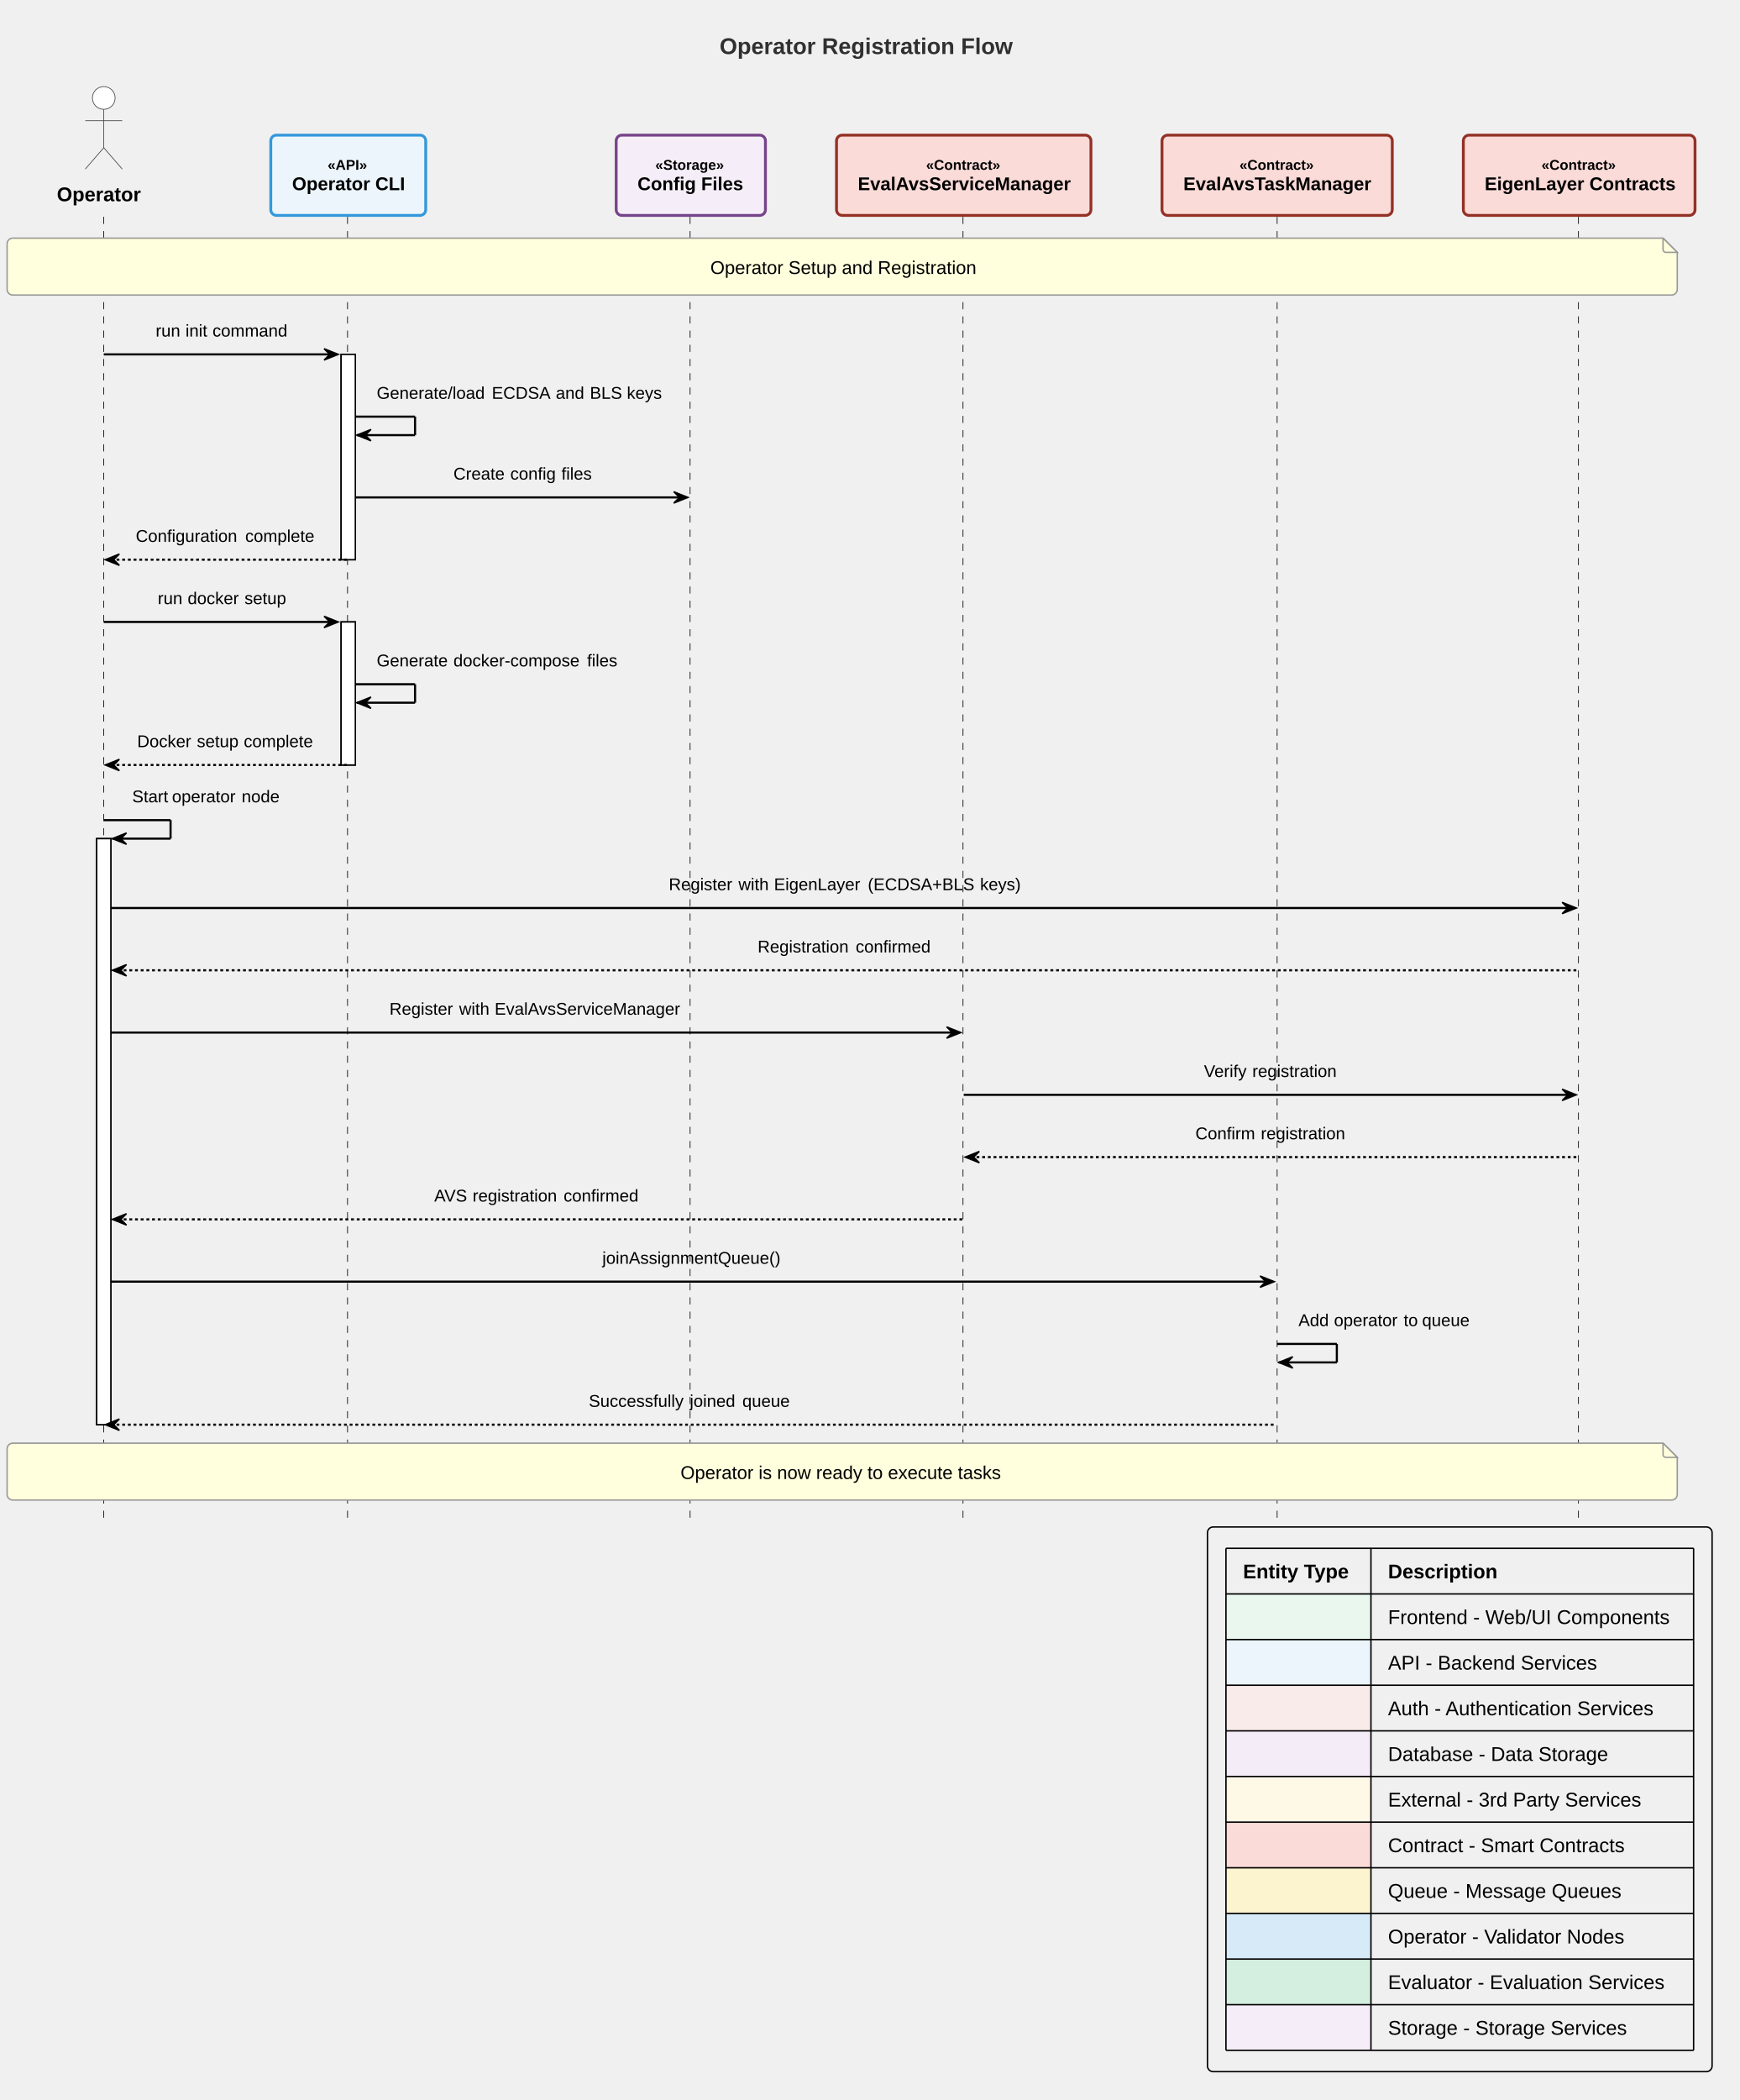
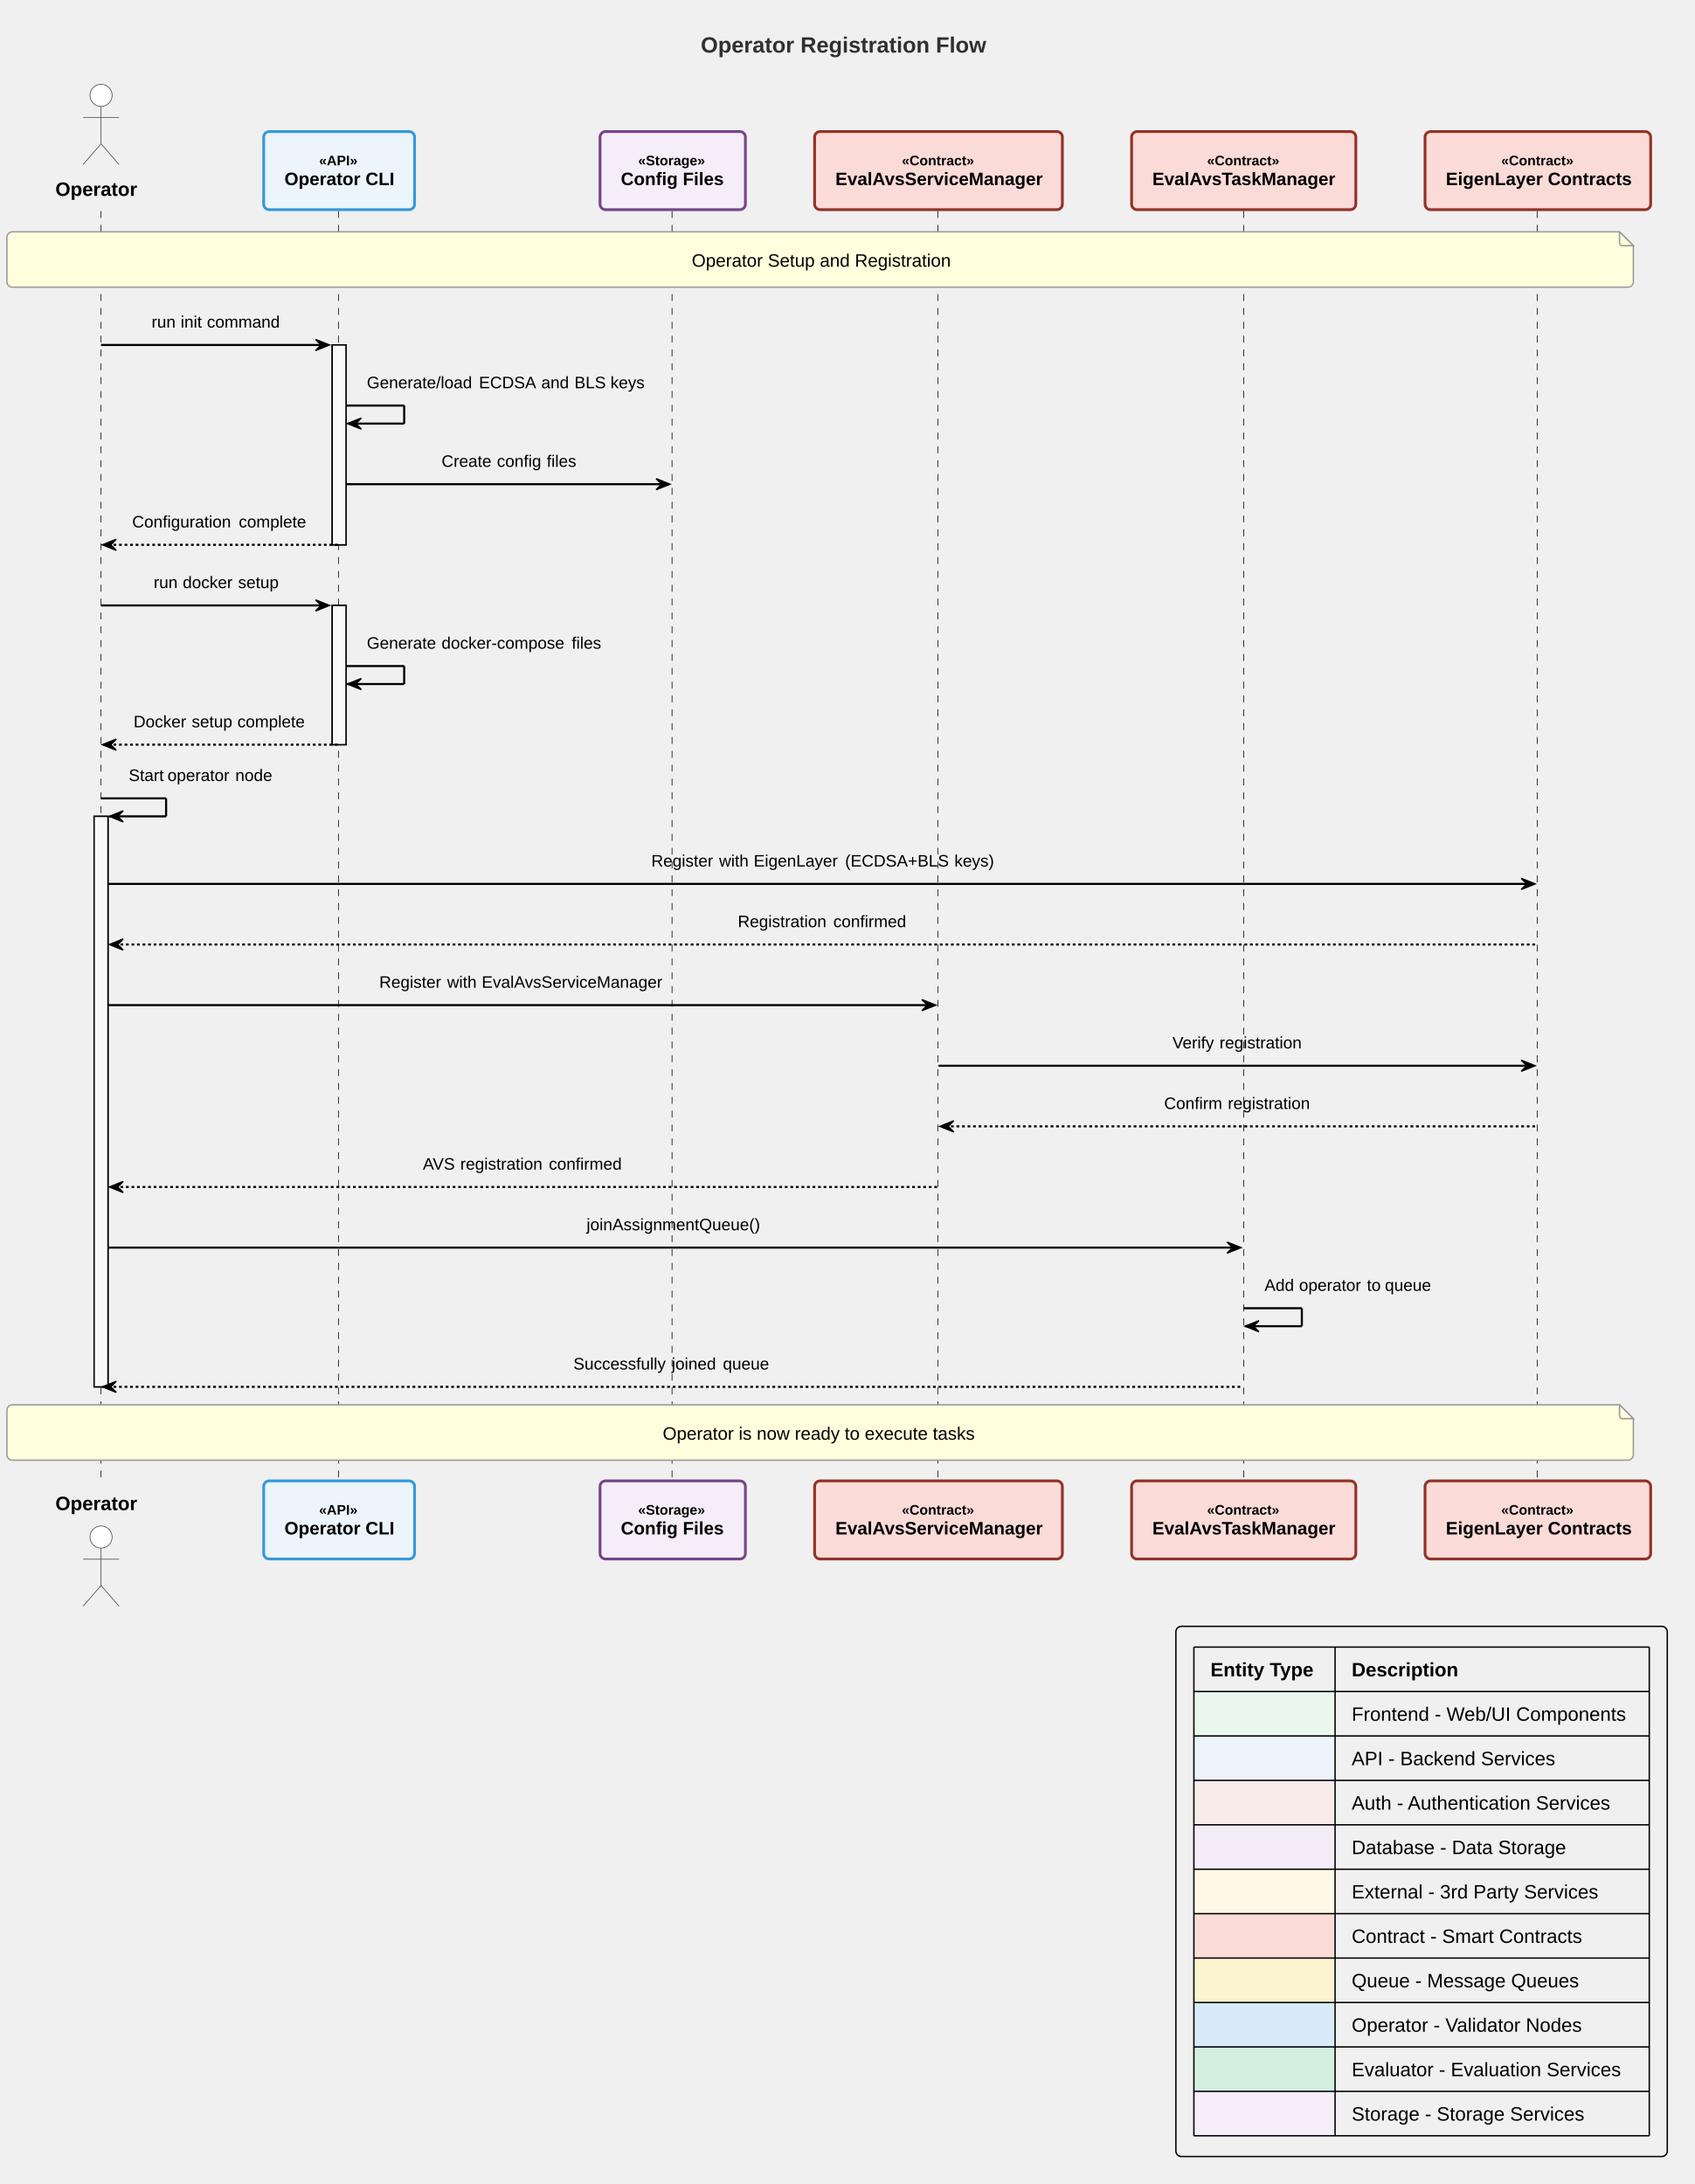
- <svg xmlns="http://www.w3.org/2000/svg" contentStyleType="text/css" height="1477px" preserveAspectRatio="none" style="width:1224px;height:1477px;background:#FFFFFF;" version="1.1" viewBox="0 0 1224 1477" width="1224px" zoomAndPan="magnify">
+ <svg xmlns="http://www.w3.org/2000/svg" contentStyleType="text/css" height="1578px" preserveAspectRatio="none" style="width:1224px;height:1578px;background:#FFFFFF;" version="1.1" viewBox="0 0 1224 1578" width="1224px" zoomAndPan="magnify">
  <defs />
  <g>
    <text fill="#303030" font-family="Arial" font-size="16" font-weight="bold" lengthAdjust="spacing" textLength="204" x="506.25" y="38.008">Operator Registration Flow</text>
-     <rect fill="#FFFFFF" height="412.19" style="stroke:#000000;stroke-width:1.0;" width="10" x="68" y="589.836" />
-     <rect fill="#FFFFFF" height="144.397" style="stroke:#000000;stroke-width:1.0;" width="10" x="240" y="249.245" />
-     <rect fill="#FFFFFF" height="100.598" style="stroke:#000000;stroke-width:1.0;" width="10" x="240" y="437.44" />
+     <rect fill="#F8F8F8" height="412.19" style="stroke:#000000;stroke-width:1.0;" width="10" x="68" y="589.836" />
+     <rect fill="#F8F8F8" height="144.397" style="stroke:#000000;stroke-width:1.0;" width="10" x="240" y="249.245" />
+     <rect fill="#F8F8F8" height="100.598" style="stroke:#000000;stroke-width:1.0;" width="10" x="240" y="437.44" />
    <line style="stroke:#000000;stroke-width:0.5;stroke-dasharray:5.0,5.0;" x1="73" x2="73" y1="152.497" y2="1070.975" />
    <line style="stroke:#000000;stroke-width:0.5;stroke-dasharray:5.0,5.0;" x1="244.5" x2="244.5" y1="152.497" y2="1070.975" />
    <line style="stroke:#000000;stroke-width:0.5;stroke-dasharray:5.0,5.0;" x1="485.5" x2="485.5" y1="152.497" y2="1070.975" />
    <line style="stroke:#000000;stroke-width:0.5;stroke-dasharray:5.0,5.0;" x1="677.5" x2="677.5" y1="152.497" y2="1070.975" />
    <line style="stroke:#000000;stroke-width:0.5;stroke-dasharray:5.0,5.0;" x1="898.5" x2="898.5" y1="152.497" y2="1070.975" />
    <line style="stroke:#000000;stroke-width:0.5;stroke-dasharray:5.0,5.0;" x1="1110.5" x2="1110.5" y1="152.497" y2="1070.975" />
    <text fill="#000000" font-family="Arial" font-size="14" font-weight="bold" lengthAdjust="spacing" textLength="60" x="40" y="141.53">Operator</text>
    <ellipse cx="73" cy="68.898" fill="#FFFFFF" rx="8" ry="8" style="stroke:#454545;stroke-width:0.5;" />
    <path d="M73,76.898 L73,103.898 M60,84.898 L86,84.898 M73,103.898 L60,118.898 M73,103.898 L86,118.898 " fill="none" style="stroke:#454545;stroke-width:0.5;" />
+     <text fill="#000000" font-family="Arial" font-size="14" font-weight="bold" lengthAdjust="spacing" textLength="60" x="40" y="1091.106">Operator</text>
+     <ellipse cx="73" cy="1110.573" fill="#FFFFFF" rx="8" ry="8" style="stroke:#454545;stroke-width:0.5;" />
+     <path d="M73,1118.573 L73,1145.573 M60,1126.573 L86,1126.573 M73,1145.573 L60,1160.573 M73,1145.573 L86,1160.573 " fill="none" style="stroke:#454545;stroke-width:0.5;" />
    <rect fill="#EBF5FB" height="56.448" rx="4" ry="4" style="stroke:#3498DB;stroke-width:2.0;" width="109" x="190.5" y="95.049" />
    <text fill="#000000" font-family="Arial" font-size="10" font-weight="bold" lengthAdjust="spacing" textLength="29" x="230.5" y="119.429">«API»</text>
    <text fill="#000000" font-family="Arial" font-size="13" font-weight="bold" lengthAdjust="spacing" textLength="79" x="205.5" y="133.742">Operator CLI</text>
+     <rect fill="#EBF5FB" height="56.448" rx="4" ry="4" style="stroke:#3498DB;stroke-width:2.0;" width="109" x="190.5" y="1069.975" />
+     <text fill="#000000" font-family="Arial" font-size="10" font-weight="bold" lengthAdjust="spacing" textLength="29" x="230.5" y="1094.354">«API»</text>
+     <text fill="#000000" font-family="Arial" font-size="13" font-weight="bold" lengthAdjust="spacing" textLength="79" x="205.5" y="1108.668">Operator CLI</text>
    <rect fill="#F5EEF8" height="56.448" rx="4" ry="4" style="stroke:#76448A;stroke-width:2.0;" width="105" x="433.5" y="95.049" />
    <text fill="#000000" font-family="Arial" font-size="10" font-weight="bold" lengthAdjust="spacing" textLength="50" x="461" y="119.429">«Storage»</text>
    <text fill="#000000" font-family="Arial" font-size="13" font-weight="bold" lengthAdjust="spacing" textLength="75" x="448.5" y="133.742">Config Files</text>
+     <rect fill="#F5EEF8" height="56.448" rx="4" ry="4" style="stroke:#76448A;stroke-width:2.0;" width="105" x="433.5" y="1069.975" />
+     <text fill="#000000" font-family="Arial" font-size="10" font-weight="bold" lengthAdjust="spacing" textLength="50" x="461" y="1094.354">«Storage»</text>
+     <text fill="#000000" font-family="Arial" font-size="13" font-weight="bold" lengthAdjust="spacing" textLength="75" x="448.5" y="1108.668">Config Files</text>
    <rect fill="#FADBD8" height="56.448" rx="4" ry="4" style="stroke:#943126;stroke-width:2.0;" width="179" x="588.5" y="95.049" />
    <text fill="#000000" font-family="Arial" font-size="10" font-weight="bold" lengthAdjust="spacing" textLength="53" x="651.5" y="119.429">«Contract»</text>
    <text fill="#000000" font-family="Arial" font-size="13" font-weight="bold" lengthAdjust="spacing" textLength="149" x="603.5" y="133.742">EvalAvsServiceManager</text>
+     <rect fill="#FADBD8" height="56.448" rx="4" ry="4" style="stroke:#943126;stroke-width:2.0;" width="179" x="588.5" y="1069.975" />
+     <text fill="#000000" font-family="Arial" font-size="10" font-weight="bold" lengthAdjust="spacing" textLength="53" x="651.5" y="1094.354">«Contract»</text>
+     <text fill="#000000" font-family="Arial" font-size="13" font-weight="bold" lengthAdjust="spacing" textLength="149" x="603.5" y="1108.668">EvalAvsServiceManager</text>
    <rect fill="#FADBD8" height="56.448" rx="4" ry="4" style="stroke:#943126;stroke-width:2.0;" width="162" x="817.5" y="95.049" />
    <text fill="#000000" font-family="Arial" font-size="10" font-weight="bold" lengthAdjust="spacing" textLength="53" x="872" y="119.429">«Contract»</text>
    <text fill="#000000" font-family="Arial" font-size="13" font-weight="bold" lengthAdjust="spacing" textLength="132" x="832.5" y="133.742">EvalAvsTaskManager</text>
+     <rect fill="#FADBD8" height="56.448" rx="4" ry="4" style="stroke:#943126;stroke-width:2.0;" width="162" x="817.5" y="1069.975" />
+     <text fill="#000000" font-family="Arial" font-size="10" font-weight="bold" lengthAdjust="spacing" textLength="53" x="872" y="1094.354">«Contract»</text>
+     <text fill="#000000" font-family="Arial" font-size="13" font-weight="bold" lengthAdjust="spacing" textLength="132" x="832.5" y="1108.668">EvalAvsTaskManager</text>
    <rect fill="#FADBD8" height="56.448" rx="4" ry="4" style="stroke:#943126;stroke-width:2.0;" width="163" x="1029.5" y="95.049" />
    <text fill="#000000" font-family="Arial" font-size="10" font-weight="bold" lengthAdjust="spacing" textLength="53" x="1084.5" y="119.429">«Contract»</text>
    <text fill="#000000" font-family="Arial" font-size="13" font-weight="bold" lengthAdjust="spacing" textLength="133" x="1044.5" y="133.742">EigenLayer Contracts</text>
-     <rect fill="#FFFFFF" height="412.19" style="stroke:#000000;stroke-width:1.0;" width="10" x="68" y="589.836" />
-     <rect fill="#FFFFFF" height="144.397" style="stroke:#000000;stroke-width:1.0;" width="10" x="240" y="249.245" />
-     <rect fill="#FFFFFF" height="100.598" style="stroke:#000000;stroke-width:1.0;" width="10" x="240" y="437.44" />
+     <rect fill="#FADBD8" height="56.448" rx="4" ry="4" style="stroke:#943126;stroke-width:2.0;" width="163" x="1029.5" y="1069.975" />
+     <text fill="#000000" font-family="Arial" font-size="10" font-weight="bold" lengthAdjust="spacing" textLength="53" x="1084.5" y="1094.354">«Contract»</text>
+     <text fill="#000000" font-family="Arial" font-size="13" font-weight="bold" lengthAdjust="spacing" textLength="133" x="1044.5" y="1108.668">EigenLayer Contracts</text>
+     <rect fill="#F8F8F8" height="412.19" style="stroke:#000000;stroke-width:1.0;" width="10" x="68" y="589.836" />
+     <rect fill="#F8F8F8" height="144.397" style="stroke:#000000;stroke-width:1.0;" width="10" x="240" y="249.245" />
+     <rect fill="#F8F8F8" height="100.598" style="stroke:#000000;stroke-width:1.0;" width="10" x="240" y="437.44" />
    <path d="M5,171.497 L5,203.497 A4,4 0 0 0 9,207.497 L1176,207.497 A4,4 0 0 0 1180,203.497 L1180,177.497 L1170,167.497 L9,167.497 A4,4 0 0 0 5,171.497 " fill="#FFFFDD" style="stroke:#999999;stroke-width:1.0;" />
    <path d="M1170,167.497 L1170,175.497 A2,2 0 0 0 1172,177.497 L1180,177.497 L1170,167.497 " fill="#FFFFDD" style="stroke:#999999;stroke-width:1.0;" />
    <text fill="#000000" font-family="Arial" font-size="13" lengthAdjust="spacing" textLength="186" x="499.75" y="192.691">Operator Setup and Registration</text>
    <polygon fill="#000000" points="228,245.245,238,249.245,228,253.245,232,249.245" style="stroke:#000000;stroke-width:1.0;" />
    <line style="stroke:#000000;stroke-width:1.5;" x1="73" x2="234" y1="249.245" y2="249.245" />
    <text fill="#000000" font-family="Arial" font-size="12" lengthAdjust="spacing" textLength="18" x="109.5" y="236.702">run</text>
    <text fill="#000000" font-family="Arial" font-size="12" lengthAdjust="spacing" textLength="3" x="127.5" y="236.702"> </text>
    <text fill="#000000" font-family="Arial" font-size="12" lengthAdjust="spacing" textLength="16" x="130.5" y="236.702">init</text>
    <text fill="#000000" font-family="Arial" font-size="12" lengthAdjust="spacing" textLength="3" x="146.5" y="236.702"> </text>
    <text fill="#000000" font-family="Arial" font-size="12" lengthAdjust="spacing" textLength="54" x="149.5" y="236.702">command</text>
    <line style="stroke:#000000;stroke-width:1.5;" x1="250" x2="292" y1="293.043" y2="293.043" />
    <line style="stroke:#000000;stroke-width:1.5;" x1="292" x2="292" y1="293.043" y2="306.043" />
    <line style="stroke:#000000;stroke-width:1.5;" x1="251" x2="292" y1="306.043" y2="306.043" />
    <polygon fill="#000000" points="261,302.043,251,306.043,261,310.043,257,306.043" style="stroke:#000000;stroke-width:1.0;" />
    <text fill="#000000" font-family="Arial" font-size="12" lengthAdjust="spacing" textLength="78" x="265" y="280.5">Generate/load</text>
    <text fill="#000000" font-family="Arial" font-size="12" lengthAdjust="spacing" textLength="3" x="343" y="280.5"> </text>
    <text fill="#000000" font-family="Arial" font-size="12" lengthAdjust="spacing" textLength="42" x="346" y="280.5">ECDSA</text>
    <text fill="#000000" font-family="Arial" font-size="12" lengthAdjust="spacing" textLength="3" x="388" y="280.5"> </text>
    <text fill="#000000" font-family="Arial" font-size="12" lengthAdjust="spacing" textLength="21" x="391" y="280.5">and</text>
    <text fill="#000000" font-family="Arial" font-size="12" lengthAdjust="spacing" textLength="3" x="412" y="280.5"> </text>
    <text fill="#000000" font-family="Arial" font-size="12" lengthAdjust="spacing" textLength="23" x="415" y="280.5">BLS</text>
    <text fill="#000000" font-family="Arial" font-size="12" lengthAdjust="spacing" textLength="3" x="438" y="280.5"> </text>
    <text fill="#000000" font-family="Arial" font-size="12" lengthAdjust="spacing" textLength="25" x="441" y="280.5">keys</text>
    <polygon fill="#000000" points="474,345.842,484,349.842,474,353.842,478,349.842" style="stroke:#000000;stroke-width:1.0;" />
    <line style="stroke:#000000;stroke-width:1.5;" x1="250" x2="480" y1="349.842" y2="349.842" />
    <text fill="#000000" font-family="Arial" font-size="12" lengthAdjust="spacing" textLength="37" x="319" y="337.299">Create</text>
    <text fill="#000000" font-family="Arial" font-size="12" lengthAdjust="spacing" textLength="3" x="356" y="337.299"> </text>
    <text fill="#000000" font-family="Arial" font-size="12" lengthAdjust="spacing" textLength="33" x="359" y="337.299">config</text>
    <text fill="#000000" font-family="Arial" font-size="12" lengthAdjust="spacing" textLength="3" x="392" y="337.299"> </text>
    <text fill="#000000" font-family="Arial" font-size="12" lengthAdjust="spacing" textLength="22" x="395" y="337.299">files</text>
    <polygon fill="#000000" points="84,389.641,74,393.641,84,397.641,80,393.641" style="stroke:#000000;stroke-width:1.0;" />
    <line style="stroke:#000000;stroke-width:1.5;stroke-dasharray:2.0,2.0;" x1="78" x2="244" y1="393.641" y2="393.641" />
    <text fill="#000000" font-family="Arial" font-size="12" lengthAdjust="spacing" textLength="74" x="95.5" y="381.098">Configuration</text>
    <text fill="#000000" font-family="Arial" font-size="12" lengthAdjust="spacing" textLength="3" x="169.5" y="381.098"> </text>
    <text fill="#000000" font-family="Arial" font-size="12" lengthAdjust="spacing" textLength="50" x="172.5" y="381.098">complete</text>
    <polygon fill="#000000" points="228,433.44,238,437.44,228,441.44,232,437.44" style="stroke:#000000;stroke-width:1.0;" />
    <line style="stroke:#000000;stroke-width:1.5;" x1="73" x2="234" y1="437.44" y2="437.44" />
    <text fill="#000000" font-family="Arial" font-size="12" lengthAdjust="spacing" textLength="18" x="111" y="424.897">run</text>
    <text fill="#000000" font-family="Arial" font-size="12" lengthAdjust="spacing" textLength="3" x="129" y="424.897"> </text>
    <text fill="#000000" font-family="Arial" font-size="12" lengthAdjust="spacing" textLength="37" x="132" y="424.897">docker</text>
    <text fill="#000000" font-family="Arial" font-size="12" lengthAdjust="spacing" textLength="3" x="169" y="424.897"> </text>
    <text fill="#000000" font-family="Arial" font-size="12" lengthAdjust="spacing" textLength="30" x="172" y="424.897">setup</text>
    <line style="stroke:#000000;stroke-width:1.5;" x1="250" x2="292" y1="481.239" y2="481.239" />
    <line style="stroke:#000000;stroke-width:1.5;" x1="292" x2="292" y1="481.239" y2="494.239" />
    <line style="stroke:#000000;stroke-width:1.5;" x1="251" x2="292" y1="494.239" y2="494.239" />
    <polygon fill="#000000" points="261,490.239,251,494.239,261,498.239,257,494.239" style="stroke:#000000;stroke-width:1.0;" />
    <text fill="#000000" font-family="Arial" font-size="12" lengthAdjust="spacing" textLength="51" x="265" y="468.696">Generate</text>
    <text fill="#000000" font-family="Arial" font-size="12" lengthAdjust="spacing" textLength="3" x="316" y="468.696"> </text>
    <text fill="#000000" font-family="Arial" font-size="12" lengthAdjust="spacing" textLength="91" x="319" y="468.696">docker-compose</text>
    <text fill="#000000" font-family="Arial" font-size="12" lengthAdjust="spacing" textLength="3" x="410" y="468.696"> </text>
    <text fill="#000000" font-family="Arial" font-size="12" lengthAdjust="spacing" textLength="22" x="413" y="468.696">files</text>
    <polygon fill="#000000" points="84,534.038,74,538.038,84,542.038,80,538.038" style="stroke:#000000;stroke-width:1.0;" />
    <line style="stroke:#000000;stroke-width:1.5;stroke-dasharray:2.0,2.0;" x1="78" x2="244" y1="538.038" y2="538.038" />
    <text fill="#000000" font-family="Arial" font-size="12" lengthAdjust="spacing" textLength="39" x="96.5" y="525.495">Docker</text>
    <text fill="#000000" font-family="Arial" font-size="12" lengthAdjust="spacing" textLength="3" x="135.5" y="525.495"> </text>
    <text fill="#000000" font-family="Arial" font-size="12" lengthAdjust="spacing" textLength="30" x="138.5" y="525.495">setup</text>
    <text fill="#000000" font-family="Arial" font-size="12" lengthAdjust="spacing" textLength="3" x="168.5" y="525.495"> </text>
    <text fill="#000000" font-family="Arial" font-size="12" lengthAdjust="spacing" textLength="50" x="171.5" y="525.495">complete</text>
    <line style="stroke:#000000;stroke-width:1.5;" x1="73" x2="120" y1="576.836" y2="576.836" />
    <line style="stroke:#000000;stroke-width:1.5;" x1="120" x2="120" y1="576.836" y2="589.836" />
    <line style="stroke:#000000;stroke-width:1.5;" x1="79" x2="120" y1="589.836" y2="589.836" />
    <polygon fill="#000000" points="89,585.836,79,589.836,89,593.836,85,589.836" style="stroke:#000000;stroke-width:1.0;" />
    <text fill="#000000" font-family="Arial" font-size="12" lengthAdjust="spacing" textLength="25" x="93" y="564.293">Start</text>
    <text fill="#000000" font-family="Arial" font-size="12" lengthAdjust="spacing" textLength="3" x="118" y="564.293"> </text>
    <text fill="#000000" font-family="Arial" font-size="12" lengthAdjust="spacing" textLength="46" x="121" y="564.293">operator</text>
    <text fill="#000000" font-family="Arial" font-size="12" lengthAdjust="spacing" textLength="3" x="167" y="564.293"> </text>
    <text fill="#000000" font-family="Arial" font-size="12" lengthAdjust="spacing" textLength="28" x="170" y="564.293">node</text>
    <polygon fill="#000000" points="1099,634.635,1109,638.635,1099,642.635,1103,638.635" style="stroke:#000000;stroke-width:1.0;" />
    <line style="stroke:#000000;stroke-width:1.5;" x1="78" x2="1105" y1="638.635" y2="638.635" />
    <text fill="#000000" font-family="Arial" font-size="12" lengthAdjust="spacing" textLength="46" x="470.5" y="626.092">Register</text>
    <text fill="#000000" font-family="Arial" font-size="12" lengthAdjust="spacing" textLength="3" x="516.5" y="626.092"> </text>
    <text fill="#000000" font-family="Arial" font-size="12" lengthAdjust="spacing" textLength="22" x="519.5" y="626.092">with</text>
    <text fill="#000000" font-family="Arial" font-size="12" lengthAdjust="spacing" textLength="3" x="541.5" y="626.092"> </text>
    <text fill="#000000" font-family="Arial" font-size="12" lengthAdjust="spacing" textLength="63" x="544.5" y="626.092">EigenLayer</text>
    <text fill="#000000" font-family="Arial" font-size="12" lengthAdjust="spacing" textLength="3" x="607.5" y="626.092"> </text>
    <text fill="#000000" font-family="Arial" font-size="12" lengthAdjust="spacing" textLength="76" x="610.5" y="626.092">(ECDSA+BLS</text>
    <text fill="#000000" font-family="Arial" font-size="12" lengthAdjust="spacing" textLength="3" x="686.5" y="626.092"> </text>
    <text fill="#000000" font-family="Arial" font-size="12" lengthAdjust="spacing" textLength="29" x="689.5" y="626.092">keys)</text>
    <polygon fill="#000000" points="89,678.434,79,682.434,89,686.434,85,682.434" style="stroke:#000000;stroke-width:1.0;" />
    <line style="stroke:#000000;stroke-width:1.5;stroke-dasharray:2.0,2.0;" x1="83" x2="1110" y1="682.434" y2="682.434" />
    <text fill="#000000" font-family="Arial" font-size="12" lengthAdjust="spacing" textLength="66" x="533" y="669.891">Registration</text>
    <text fill="#000000" font-family="Arial" font-size="12" lengthAdjust="spacing" textLength="3" x="599" y="669.891"> </text>
    <text fill="#000000" font-family="Arial" font-size="12" lengthAdjust="spacing" textLength="54" x="602" y="669.891">confirmed</text>
    <polygon fill="#000000" points="666,722.233,676,726.233,666,730.233,670,726.233" style="stroke:#000000;stroke-width:1.0;" />
    <line style="stroke:#000000;stroke-width:1.5;" x1="78" x2="672" y1="726.233" y2="726.233" />
    <text fill="#000000" font-family="Arial" font-size="12" lengthAdjust="spacing" textLength="46" x="274" y="713.69">Register</text>
    <text fill="#000000" font-family="Arial" font-size="12" lengthAdjust="spacing" textLength="3" x="320" y="713.69"> </text>
    <text fill="#000000" font-family="Arial" font-size="12" lengthAdjust="spacing" textLength="22" x="323" y="713.69">with</text>
    <text fill="#000000" font-family="Arial" font-size="12" lengthAdjust="spacing" textLength="3" x="345" y="713.69"> </text>
    <text fill="#000000" font-family="Arial" font-size="12" lengthAdjust="spacing" textLength="134" x="348" y="713.69">EvalAvsServiceManager</text>
    <polygon fill="#000000" points="1099,766.032,1109,770.032,1099,774.032,1103,770.032" style="stroke:#000000;stroke-width:1.0;" />
    <line style="stroke:#000000;stroke-width:1.5;" x1="678" x2="1105" y1="770.032" y2="770.032" />
    <text fill="#000000" font-family="Arial" font-size="12" lengthAdjust="spacing" textLength="31" x="847" y="757.489">Verify</text>
    <text fill="#000000" font-family="Arial" font-size="12" lengthAdjust="spacing" textLength="3" x="878" y="757.489"> </text>
    <text fill="#000000" font-family="Arial" font-size="12" lengthAdjust="spacing" textLength="61" x="881" y="757.489">registration</text>
    <polygon fill="#000000" points="689,809.831,679,813.831,689,817.831,685,813.831" style="stroke:#000000;stroke-width:1.0;" />
    <line style="stroke:#000000;stroke-width:1.5;stroke-dasharray:2.0,2.0;" x1="683" x2="1110" y1="813.831" y2="813.831" />
    <text fill="#000000" font-family="Arial" font-size="12" lengthAdjust="spacing" textLength="43" x="841" y="801.288">Confirm</text>
    <text fill="#000000" font-family="Arial" font-size="12" lengthAdjust="spacing" textLength="3" x="884" y="801.288"> </text>
    <text fill="#000000" font-family="Arial" font-size="12" lengthAdjust="spacing" textLength="61" x="887" y="801.288">registration</text>
    <polygon fill="#000000" points="89,853.629,79,857.629,89,861.629,85,857.629" style="stroke:#000000;stroke-width:1.0;" />
    <line style="stroke:#000000;stroke-width:1.5;stroke-dasharray:2.0,2.0;" x1="83" x2="677" y1="857.629" y2="857.629" />
    <text fill="#000000" font-family="Arial" font-size="12" lengthAdjust="spacing" textLength="24" x="305.5" y="845.086">AVS</text>
    <text fill="#000000" font-family="Arial" font-size="12" lengthAdjust="spacing" textLength="3" x="329.5" y="845.086"> </text>
    <text fill="#000000" font-family="Arial" font-size="12" lengthAdjust="spacing" textLength="61" x="332.5" y="845.086">registration</text>
    <text fill="#000000" font-family="Arial" font-size="12" lengthAdjust="spacing" textLength="3" x="393.5" y="845.086"> </text>
    <text fill="#000000" font-family="Arial" font-size="12" lengthAdjust="spacing" textLength="54" x="396.5" y="845.086">confirmed</text>
    <polygon fill="#000000" points="886.5,897.428,896.5,901.428,886.5,905.428,890.5,901.428" style="stroke:#000000;stroke-width:1.0;" />
    <line style="stroke:#000000;stroke-width:1.5;" x1="78" x2="892.5" y1="901.428" y2="901.428" />
    <text fill="#000000" font-family="Arial" font-size="12" lengthAdjust="spacing" textLength="129" x="423.75" y="888.885">joinAssignmentQueue()</text>
    <line style="stroke:#000000;stroke-width:1.5;" x1="898.5" x2="940.5" y1="945.227" y2="945.227" />
    <line style="stroke:#000000;stroke-width:1.5;" x1="940.5" x2="940.5" y1="945.227" y2="958.227" />
    <line style="stroke:#000000;stroke-width:1.5;" x1="899.5" x2="940.5" y1="958.227" y2="958.227" />
    <polygon fill="#000000" points="909.5,954.227,899.5,958.227,909.5,962.227,905.5,958.227" style="stroke:#000000;stroke-width:1.0;" />
    <text fill="#000000" font-family="Arial" font-size="12" lengthAdjust="spacing" textLength="22" x="913.5" y="932.684">Add</text>
    <text fill="#000000" font-family="Arial" font-size="12" lengthAdjust="spacing" textLength="3" x="935.5" y="932.684"> </text>
    <text fill="#000000" font-family="Arial" font-size="12" lengthAdjust="spacing" textLength="46" x="938.5" y="932.684">operator</text>
    <text fill="#000000" font-family="Arial" font-size="12" lengthAdjust="spacing" textLength="3" x="984.5" y="932.684"> </text>
    <text fill="#000000" font-family="Arial" font-size="12" lengthAdjust="spacing" textLength="10" x="987.5" y="932.684">to</text>
    <text fill="#000000" font-family="Arial" font-size="12" lengthAdjust="spacing" textLength="3" x="997.5" y="932.684"> </text>
    <text fill="#000000" font-family="Arial" font-size="12" lengthAdjust="spacing" textLength="35" x="1000.5" y="932.684">queue</text>
    <polygon fill="#000000" points="84,998.026,74,1002.026,84,1006.026,80,1002.026" style="stroke:#000000;stroke-width:1.0;" />
    <line style="stroke:#000000;stroke-width:1.5;stroke-dasharray:2.0,2.0;" x1="78" x2="897.5" y1="1002.026" y2="1002.026" />
    <text fill="#000000" font-family="Arial" font-size="12" lengthAdjust="spacing" textLength="68" x="414.25" y="989.483">Successfully</text>
    <text fill="#000000" font-family="Arial" font-size="12" lengthAdjust="spacing" textLength="3" x="482.25" y="989.483"> </text>
    <text fill="#000000" font-family="Arial" font-size="12" lengthAdjust="spacing" textLength="34" x="485.25" y="989.483">joined</text>
    <text fill="#000000" font-family="Arial" font-size="12" lengthAdjust="spacing" textLength="3" x="519.25" y="989.483"> </text>
    <text fill="#000000" font-family="Arial" font-size="12" lengthAdjust="spacing" textLength="35" x="522.25" y="989.483">queue</text>
    <path d="M5,1019.026 L5,1051.026 A4,4 0 0 0 9,1055.026 L1176,1055.026 A4,4 0 0 0 1180,1051.026 L1180,1025.026 L1170,1015.026 L9,1015.026 A4,4 0 0 0 5,1019.026 " fill="#FFFFDD" style="stroke:#999999;stroke-width:1.0;" />
    <path d="M1170,1015.026 L1170,1023.026 A2,2 0 0 0 1172,1025.026 L1180,1025.026 L1170,1015.026 " fill="#FFFFDD" style="stroke:#999999;stroke-width:1.0;" />
    <text fill="#000000" font-family="Arial" font-size="13" lengthAdjust="spacing" textLength="228" x="478.75" y="1040.22">Operator is now ready to execute tasks</text>
-     <rect fill="none" height="383.085" id="_legend" rx="4" ry="4" style="stroke:#000000;stroke-width:1.0;" width="355" x="849.5" y="1073.975" />
-     <text fill="#000000" font-family="Arial" font-size="14" font-weight="bold" lengthAdjust="spacing" textLength="78" x="874.5" y="1110.106">Entity Type</text>
-     <text fill="#000000" font-family="Arial" font-size="14" font-weight="bold" lengthAdjust="spacing" textLength="79" x="976.5" y="1110.106">Description</text>
-     <rect fill="#E9F7EF" height="32.099" style="stroke:none;stroke-width:1.0;" width="102" x="862.5" y="1121.073" />
-     <text fill="#000000" font-family="Arial" font-size="14" lengthAdjust="spacing" textLength="4" x="870.5" y="1142.205"> </text>
-     <text fill="#000000" font-family="Arial" font-size="14" lengthAdjust="spacing" textLength="203" x="976.5" y="1142.205">Frontend - Web/UI Components</text>
-     <rect fill="#EBF5FB" height="32.099" style="stroke:none;stroke-width:1.0;" width="102" x="862.5" y="1153.172" />
-     <text fill="#000000" font-family="Arial" font-size="14" lengthAdjust="spacing" textLength="4" x="870.5" y="1174.304"> </text>
-     <text fill="#000000" font-family="Arial" font-size="14" lengthAdjust="spacing" textLength="148" x="976.5" y="1174.304">API - Backend Services</text>
-     <rect fill="#F9EBEA" height="32.099" style="stroke:none;stroke-width:1.0;" width="102" x="862.5" y="1185.271" />
-     <text fill="#000000" font-family="Arial" font-size="14" lengthAdjust="spacing" textLength="4" x="870.5" y="1206.402"> </text>
-     <text fill="#000000" font-family="Arial" font-size="14" lengthAdjust="spacing" textLength="190" x="976.5" y="1206.402">Auth - Authentication Services</text>
-     <rect fill="#F4ECF7" height="32.099" style="stroke:none;stroke-width:1.0;" width="102" x="862.5" y="1217.369" />
-     <text fill="#000000" font-family="Arial" font-size="14" lengthAdjust="spacing" textLength="4" x="870.5" y="1238.501"> </text>
-     <text fill="#000000" font-family="Arial" font-size="14" lengthAdjust="spacing" textLength="158" x="976.5" y="1238.501">Database - Data Storage</text>
-     <rect fill="#FEF9E7" height="32.099" style="stroke:none;stroke-width:1.0;" width="102" x="862.5" y="1249.468" />
-     <text fill="#000000" font-family="Arial" font-size="14" lengthAdjust="spacing" textLength="4" x="870.5" y="1270.6"> </text>
-     <text fill="#000000" font-family="Arial" font-size="14" lengthAdjust="spacing" textLength="181" x="976.5" y="1270.6">External - 3rd Party Services</text>
-     <rect fill="#FADBD8" height="32.099" style="stroke:none;stroke-width:1.0;" width="102" x="862.5" y="1281.566" />
-     <text fill="#000000" font-family="Arial" font-size="14" lengthAdjust="spacing" textLength="4" x="870.5" y="1302.698"> </text>
-     <text fill="#000000" font-family="Arial" font-size="14" lengthAdjust="spacing" textLength="170" x="976.5" y="1302.698">Contract - Smart Contracts</text>
-     <rect fill="#FCF3CF" height="32.099" style="stroke:none;stroke-width:1.0;" width="102" x="862.5" y="1313.665" />
-     <text fill="#000000" font-family="Arial" font-size="14" lengthAdjust="spacing" textLength="4" x="870.5" y="1334.797"> </text>
-     <text fill="#000000" font-family="Arial" font-size="14" lengthAdjust="spacing" textLength="168" x="976.5" y="1334.797">Queue - Message Queues</text>
-     <rect fill="#D6EAF8" height="32.099" style="stroke:none;stroke-width:1.0;" width="102" x="862.5" y="1345.764" />
-     <text fill="#000000" font-family="Arial" font-size="14" lengthAdjust="spacing" textLength="4" x="870.5" y="1366.896"> </text>
-     <text fill="#000000" font-family="Arial" font-size="14" lengthAdjust="spacing" textLength="171" x="976.5" y="1366.896">Operator - Validator Nodes</text>
-     <rect fill="#D4EFDF" height="32.099" style="stroke:none;stroke-width:1.0;" width="102" x="862.5" y="1377.862" />
-     <text fill="#000000" font-family="Arial" font-size="14" lengthAdjust="spacing" textLength="4" x="870.5" y="1398.994"> </text>
-     <text fill="#000000" font-family="Arial" font-size="14" lengthAdjust="spacing" textLength="197" x="976.5" y="1398.994">Evaluator - Evaluation Services</text>
-     <rect fill="#F5EEF8" height="32.099" style="stroke:none;stroke-width:1.0;" width="102" x="862.5" y="1409.961" />
-     <text fill="#000000" font-family="Arial" font-size="14" lengthAdjust="spacing" textLength="4" x="870.5" y="1431.093"> </text>
-     <text fill="#000000" font-family="Arial" font-size="14" lengthAdjust="spacing" textLength="171" x="976.5" y="1431.093">Storage - Storage Services</text>
-     <line style="stroke:#000000;stroke-width:1.0;" x1="862.5" x2="1191.5" y1="1088.975" y2="1088.975" />
-     <line style="stroke:#000000;stroke-width:1.0;" x1="862.5" x2="1191.5" y1="1121.073" y2="1121.073" />
-     <line style="stroke:#000000;stroke-width:1.0;" x1="862.5" x2="1191.5" y1="1153.172" y2="1153.172" />
-     <line style="stroke:#000000;stroke-width:1.0;" x1="862.5" x2="1191.5" y1="1185.271" y2="1185.271" />
-     <line style="stroke:#000000;stroke-width:1.0;" x1="862.5" x2="1191.5" y1="1217.369" y2="1217.369" />
-     <line style="stroke:#000000;stroke-width:1.0;" x1="862.5" x2="1191.5" y1="1249.468" y2="1249.468" />
-     <line style="stroke:#000000;stroke-width:1.0;" x1="862.5" x2="1191.5" y1="1281.566" y2="1281.566" />
-     <line style="stroke:#000000;stroke-width:1.0;" x1="862.5" x2="1191.5" y1="1313.665" y2="1313.665" />
-     <line style="stroke:#000000;stroke-width:1.0;" x1="862.5" x2="1191.5" y1="1345.764" y2="1345.764" />
-     <line style="stroke:#000000;stroke-width:1.0;" x1="862.5" x2="1191.5" y1="1377.862" y2="1377.862" />
-     <line style="stroke:#000000;stroke-width:1.0;" x1="862.5" x2="1191.5" y1="1409.961" y2="1409.961" />
-     <line style="stroke:#000000;stroke-width:1.0;" x1="862.5" x2="1191.5" y1="1442.06" y2="1442.06" />
-     <line style="stroke:#000000;stroke-width:1.0;" x1="862.5" x2="862.5" y1="1088.975" y2="1442.06" />
-     <line style="stroke:#000000;stroke-width:1.0;" x1="964.5" x2="964.5" y1="1088.975" y2="1442.06" />
-     <line style="stroke:#000000;stroke-width:1.0;" x1="1191.5" x2="1191.5" y1="1088.975" y2="1442.06" />
+     <rect fill="none" height="383.085" id="_legend" rx="4" ry="4" style="stroke:#000000;stroke-width:1.0;" width="355" x="849.5" y="1175.073" />
+     <text fill="#000000" font-family="Arial" font-size="14" font-weight="bold" lengthAdjust="spacing" textLength="78" x="874.5" y="1211.205">Entity Type</text>
+     <text fill="#000000" font-family="Arial" font-size="14" font-weight="bold" lengthAdjust="spacing" textLength="79" x="976.5" y="1211.205">Description</text>
+     <rect fill="#E9F7EF" height="32.099" style="stroke:none;stroke-width:1.0;" width="102" x="862.5" y="1222.172" />
+     <text fill="#000000" font-family="Arial" font-size="14" lengthAdjust="spacing" textLength="4" x="870.5" y="1243.304"> </text>
+     <text fill="#000000" font-family="Arial" font-size="14" lengthAdjust="spacing" textLength="203" x="976.5" y="1243.304">Frontend - Web/UI Components</text>
+     <rect fill="#EBF5FB" height="32.099" style="stroke:none;stroke-width:1.0;" width="102" x="862.5" y="1254.271" />
+     <text fill="#000000" font-family="Arial" font-size="14" lengthAdjust="spacing" textLength="4" x="870.5" y="1275.402"> </text>
+     <text fill="#000000" font-family="Arial" font-size="14" lengthAdjust="spacing" textLength="148" x="976.5" y="1275.402">API - Backend Services</text>
+     <rect fill="#F9EBEA" height="32.099" style="stroke:none;stroke-width:1.0;" width="102" x="862.5" y="1286.369" />
+     <text fill="#000000" font-family="Arial" font-size="14" lengthAdjust="spacing" textLength="4" x="870.5" y="1307.501"> </text>
+     <text fill="#000000" font-family="Arial" font-size="14" lengthAdjust="spacing" textLength="190" x="976.5" y="1307.501">Auth - Authentication Services</text>
+     <rect fill="#F4ECF7" height="32.099" style="stroke:none;stroke-width:1.0;" width="102" x="862.5" y="1318.468" />
+     <text fill="#000000" font-family="Arial" font-size="14" lengthAdjust="spacing" textLength="4" x="870.5" y="1339.6"> </text>
+     <text fill="#000000" font-family="Arial" font-size="14" lengthAdjust="spacing" textLength="158" x="976.5" y="1339.6">Database - Data Storage</text>
+     <rect fill="#FEF9E7" height="32.099" style="stroke:none;stroke-width:1.0;" width="102" x="862.5" y="1350.566" />
+     <text fill="#000000" font-family="Arial" font-size="14" lengthAdjust="spacing" textLength="4" x="870.5" y="1371.698"> </text>
+     <text fill="#000000" font-family="Arial" font-size="14" lengthAdjust="spacing" textLength="181" x="976.5" y="1371.698">External - 3rd Party Services</text>
+     <rect fill="#FADBD8" height="32.099" style="stroke:none;stroke-width:1.0;" width="102" x="862.5" y="1382.665" />
+     <text fill="#000000" font-family="Arial" font-size="14" lengthAdjust="spacing" textLength="4" x="870.5" y="1403.797"> </text>
+     <text fill="#000000" font-family="Arial" font-size="14" lengthAdjust="spacing" textLength="170" x="976.5" y="1403.797">Contract - Smart Contracts</text>
+     <rect fill="#FCF3CF" height="32.099" style="stroke:none;stroke-width:1.0;" width="102" x="862.5" y="1414.764" />
+     <text fill="#000000" font-family="Arial" font-size="14" lengthAdjust="spacing" textLength="4" x="870.5" y="1435.896"> </text>
+     <text fill="#000000" font-family="Arial" font-size="14" lengthAdjust="spacing" textLength="168" x="976.5" y="1435.896">Queue - Message Queues</text>
+     <rect fill="#D6EAF8" height="32.099" style="stroke:none;stroke-width:1.0;" width="102" x="862.5" y="1446.862" />
+     <text fill="#000000" font-family="Arial" font-size="14" lengthAdjust="spacing" textLength="4" x="870.5" y="1467.994"> </text>
+     <text fill="#000000" font-family="Arial" font-size="14" lengthAdjust="spacing" textLength="171" x="976.5" y="1467.994">Operator - Validator Nodes</text>
+     <rect fill="#D4EFDF" height="32.099" style="stroke:none;stroke-width:1.0;" width="102" x="862.5" y="1478.961" />
+     <text fill="#000000" font-family="Arial" font-size="14" lengthAdjust="spacing" textLength="4" x="870.5" y="1500.093"> </text>
+     <text fill="#000000" font-family="Arial" font-size="14" lengthAdjust="spacing" textLength="197" x="976.5" y="1500.093">Evaluator - Evaluation Services</text>
+     <rect fill="#F5EEF8" height="32.099" style="stroke:none;stroke-width:1.0;" width="102" x="862.5" y="1511.06" />
+     <text fill="#000000" font-family="Arial" font-size="14" lengthAdjust="spacing" textLength="4" x="870.5" y="1532.191"> </text>
+     <text fill="#000000" font-family="Arial" font-size="14" lengthAdjust="spacing" textLength="171" x="976.5" y="1532.191">Storage - Storage Services</text>
+     <line style="stroke:#000000;stroke-width:1.0;" x1="862.5" x2="1191.5" y1="1190.073" y2="1190.073" />
+     <line style="stroke:#000000;stroke-width:1.0;" x1="862.5" x2="1191.5" y1="1222.172" y2="1222.172" />
+     <line style="stroke:#000000;stroke-width:1.0;" x1="862.5" x2="1191.5" y1="1254.271" y2="1254.271" />
+     <line style="stroke:#000000;stroke-width:1.0;" x1="862.5" x2="1191.5" y1="1286.369" y2="1286.369" />
+     <line style="stroke:#000000;stroke-width:1.0;" x1="862.5" x2="1191.5" y1="1318.468" y2="1318.468" />
+     <line style="stroke:#000000;stroke-width:1.0;" x1="862.5" x2="1191.5" y1="1350.566" y2="1350.566" />
+     <line style="stroke:#000000;stroke-width:1.0;" x1="862.5" x2="1191.5" y1="1382.665" y2="1382.665" />
+     <line style="stroke:#000000;stroke-width:1.0;" x1="862.5" x2="1191.5" y1="1414.764" y2="1414.764" />
+     <line style="stroke:#000000;stroke-width:1.0;" x1="862.5" x2="1191.5" y1="1446.862" y2="1446.862" />
+     <line style="stroke:#000000;stroke-width:1.0;" x1="862.5" x2="1191.5" y1="1478.961" y2="1478.961" />
+     <line style="stroke:#000000;stroke-width:1.0;" x1="862.5" x2="1191.5" y1="1511.06" y2="1511.06" />
+     <line style="stroke:#000000;stroke-width:1.0;" x1="862.5" x2="1191.5" y1="1543.158" y2="1543.158" />
+     <line style="stroke:#000000;stroke-width:1.0;" x1="862.5" x2="862.5" y1="1190.073" y2="1543.158" />
+     <line style="stroke:#000000;stroke-width:1.0;" x1="964.5" x2="964.5" y1="1190.073" y2="1543.158" />
+     <line style="stroke:#000000;stroke-width:1.0;" x1="1191.5" x2="1191.5" y1="1190.073" y2="1543.158" />
  </g>
</svg>
